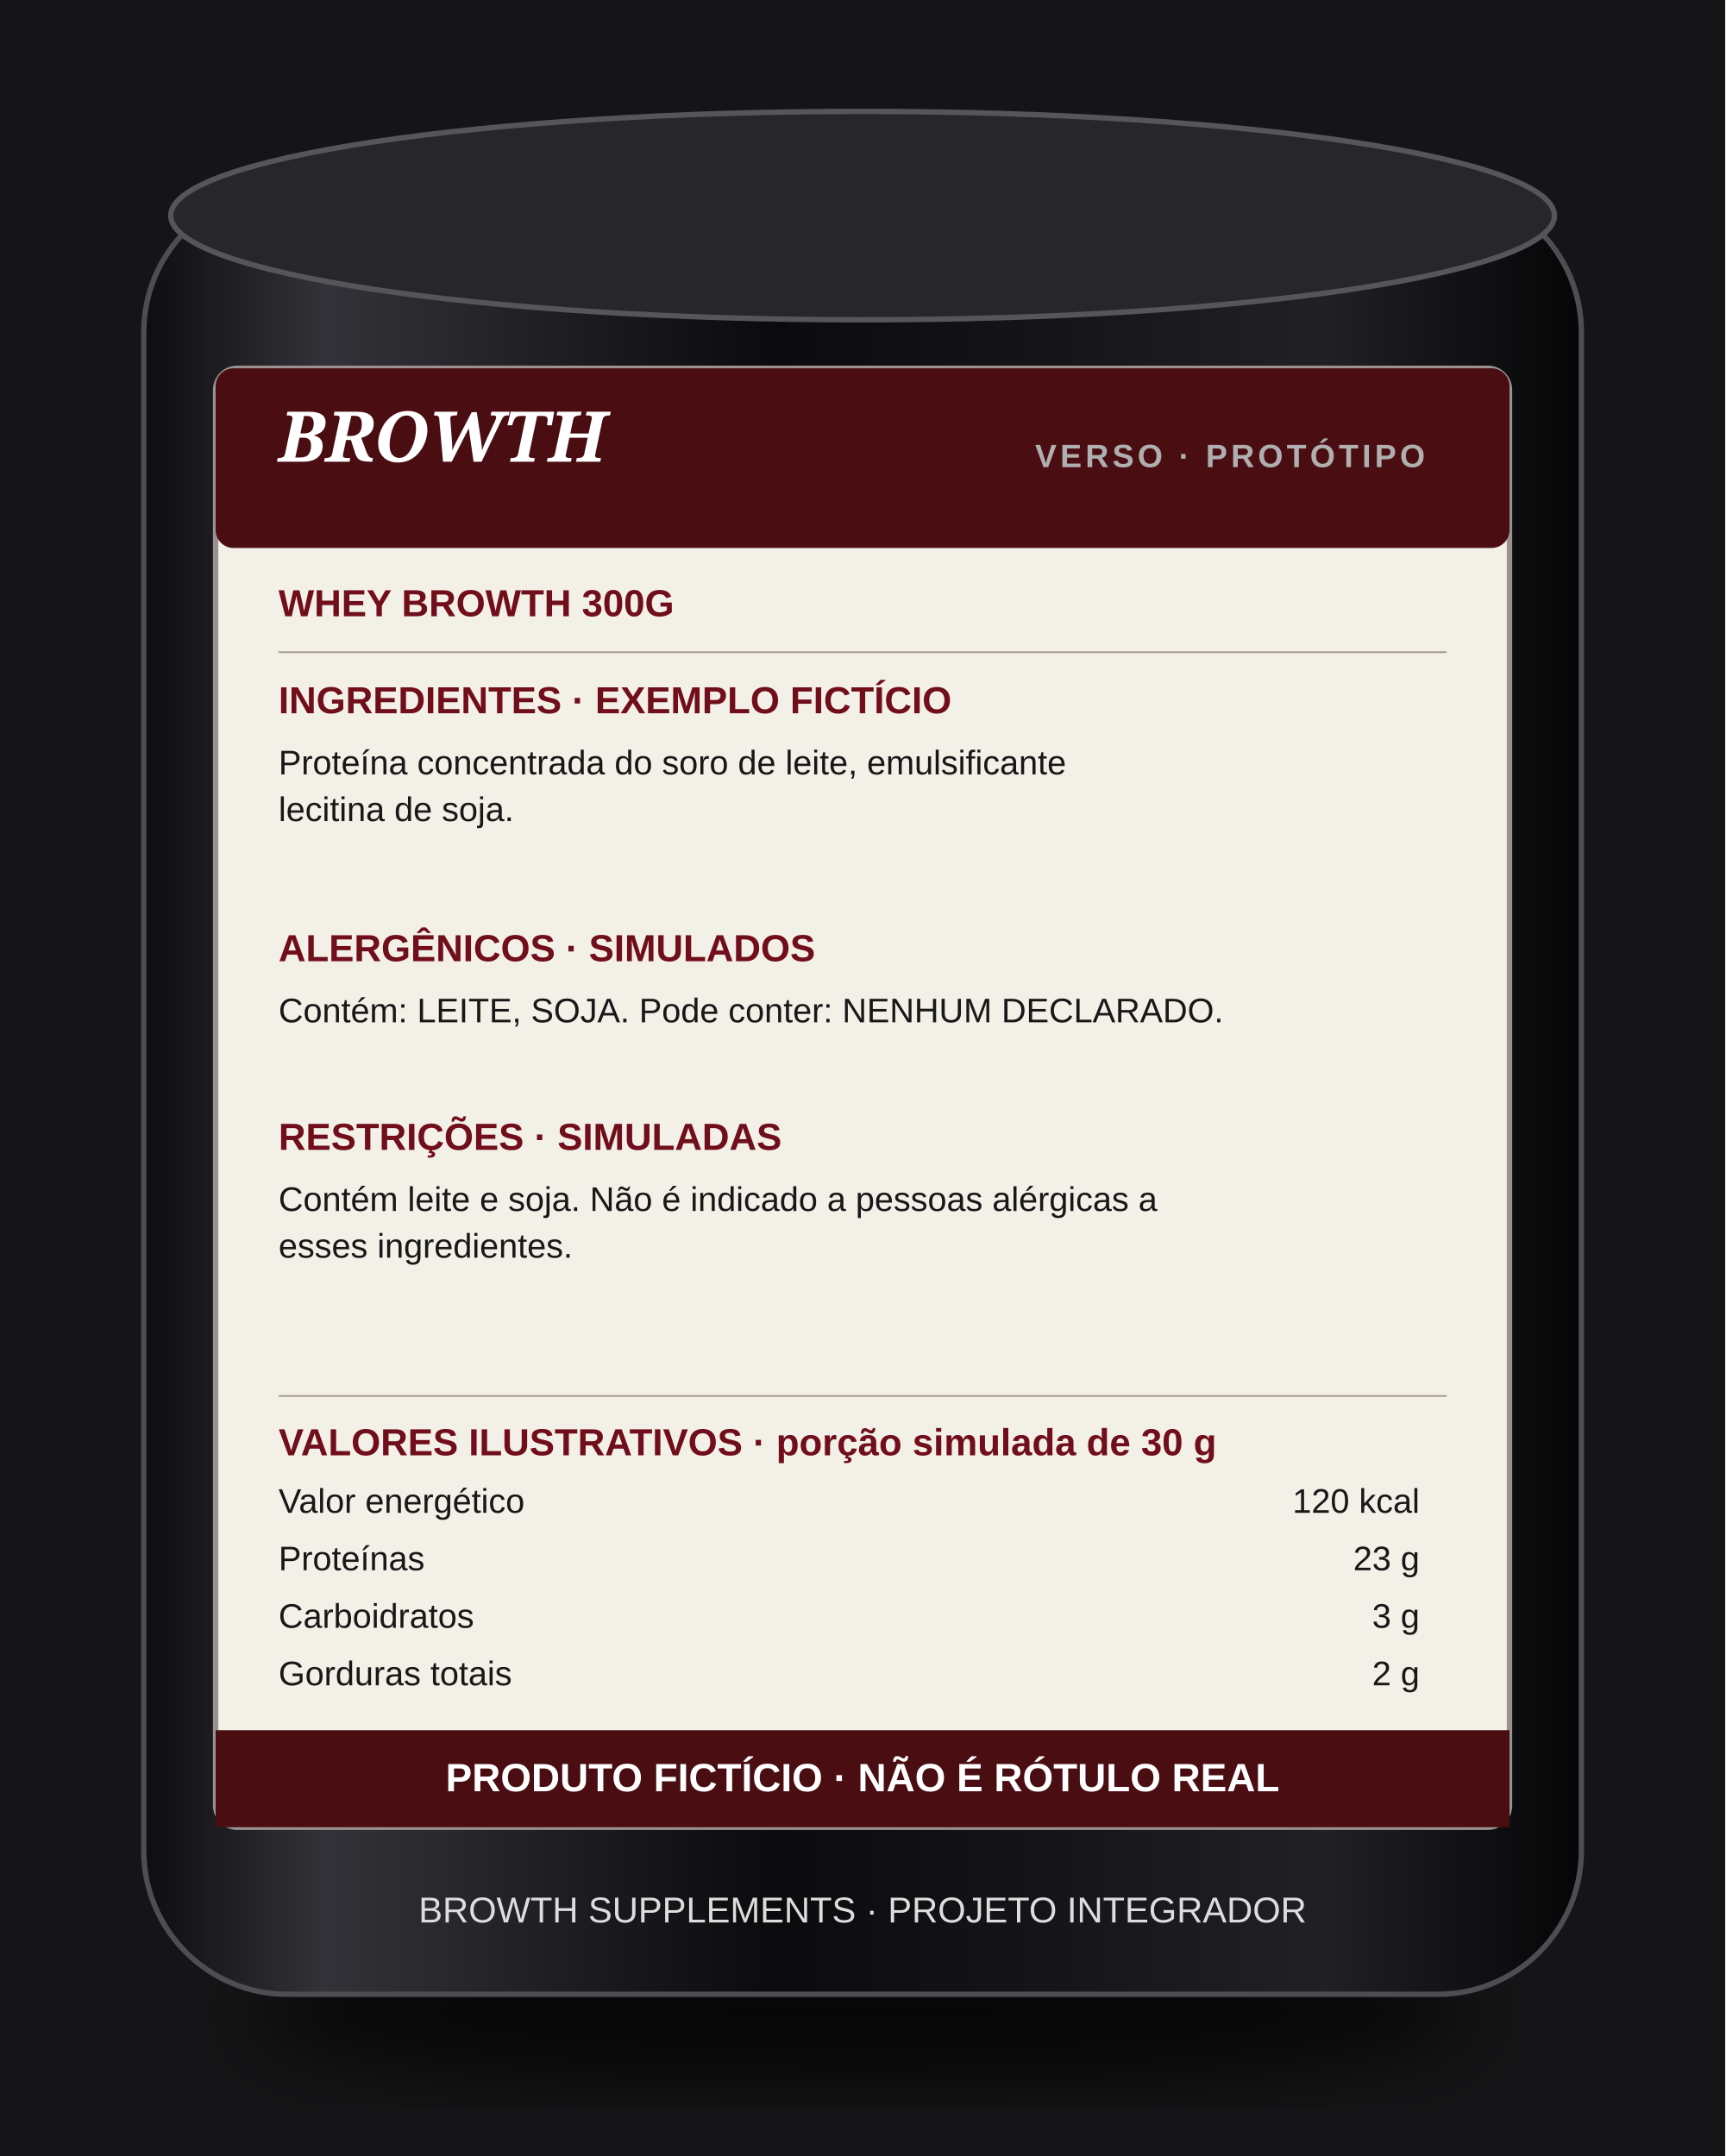
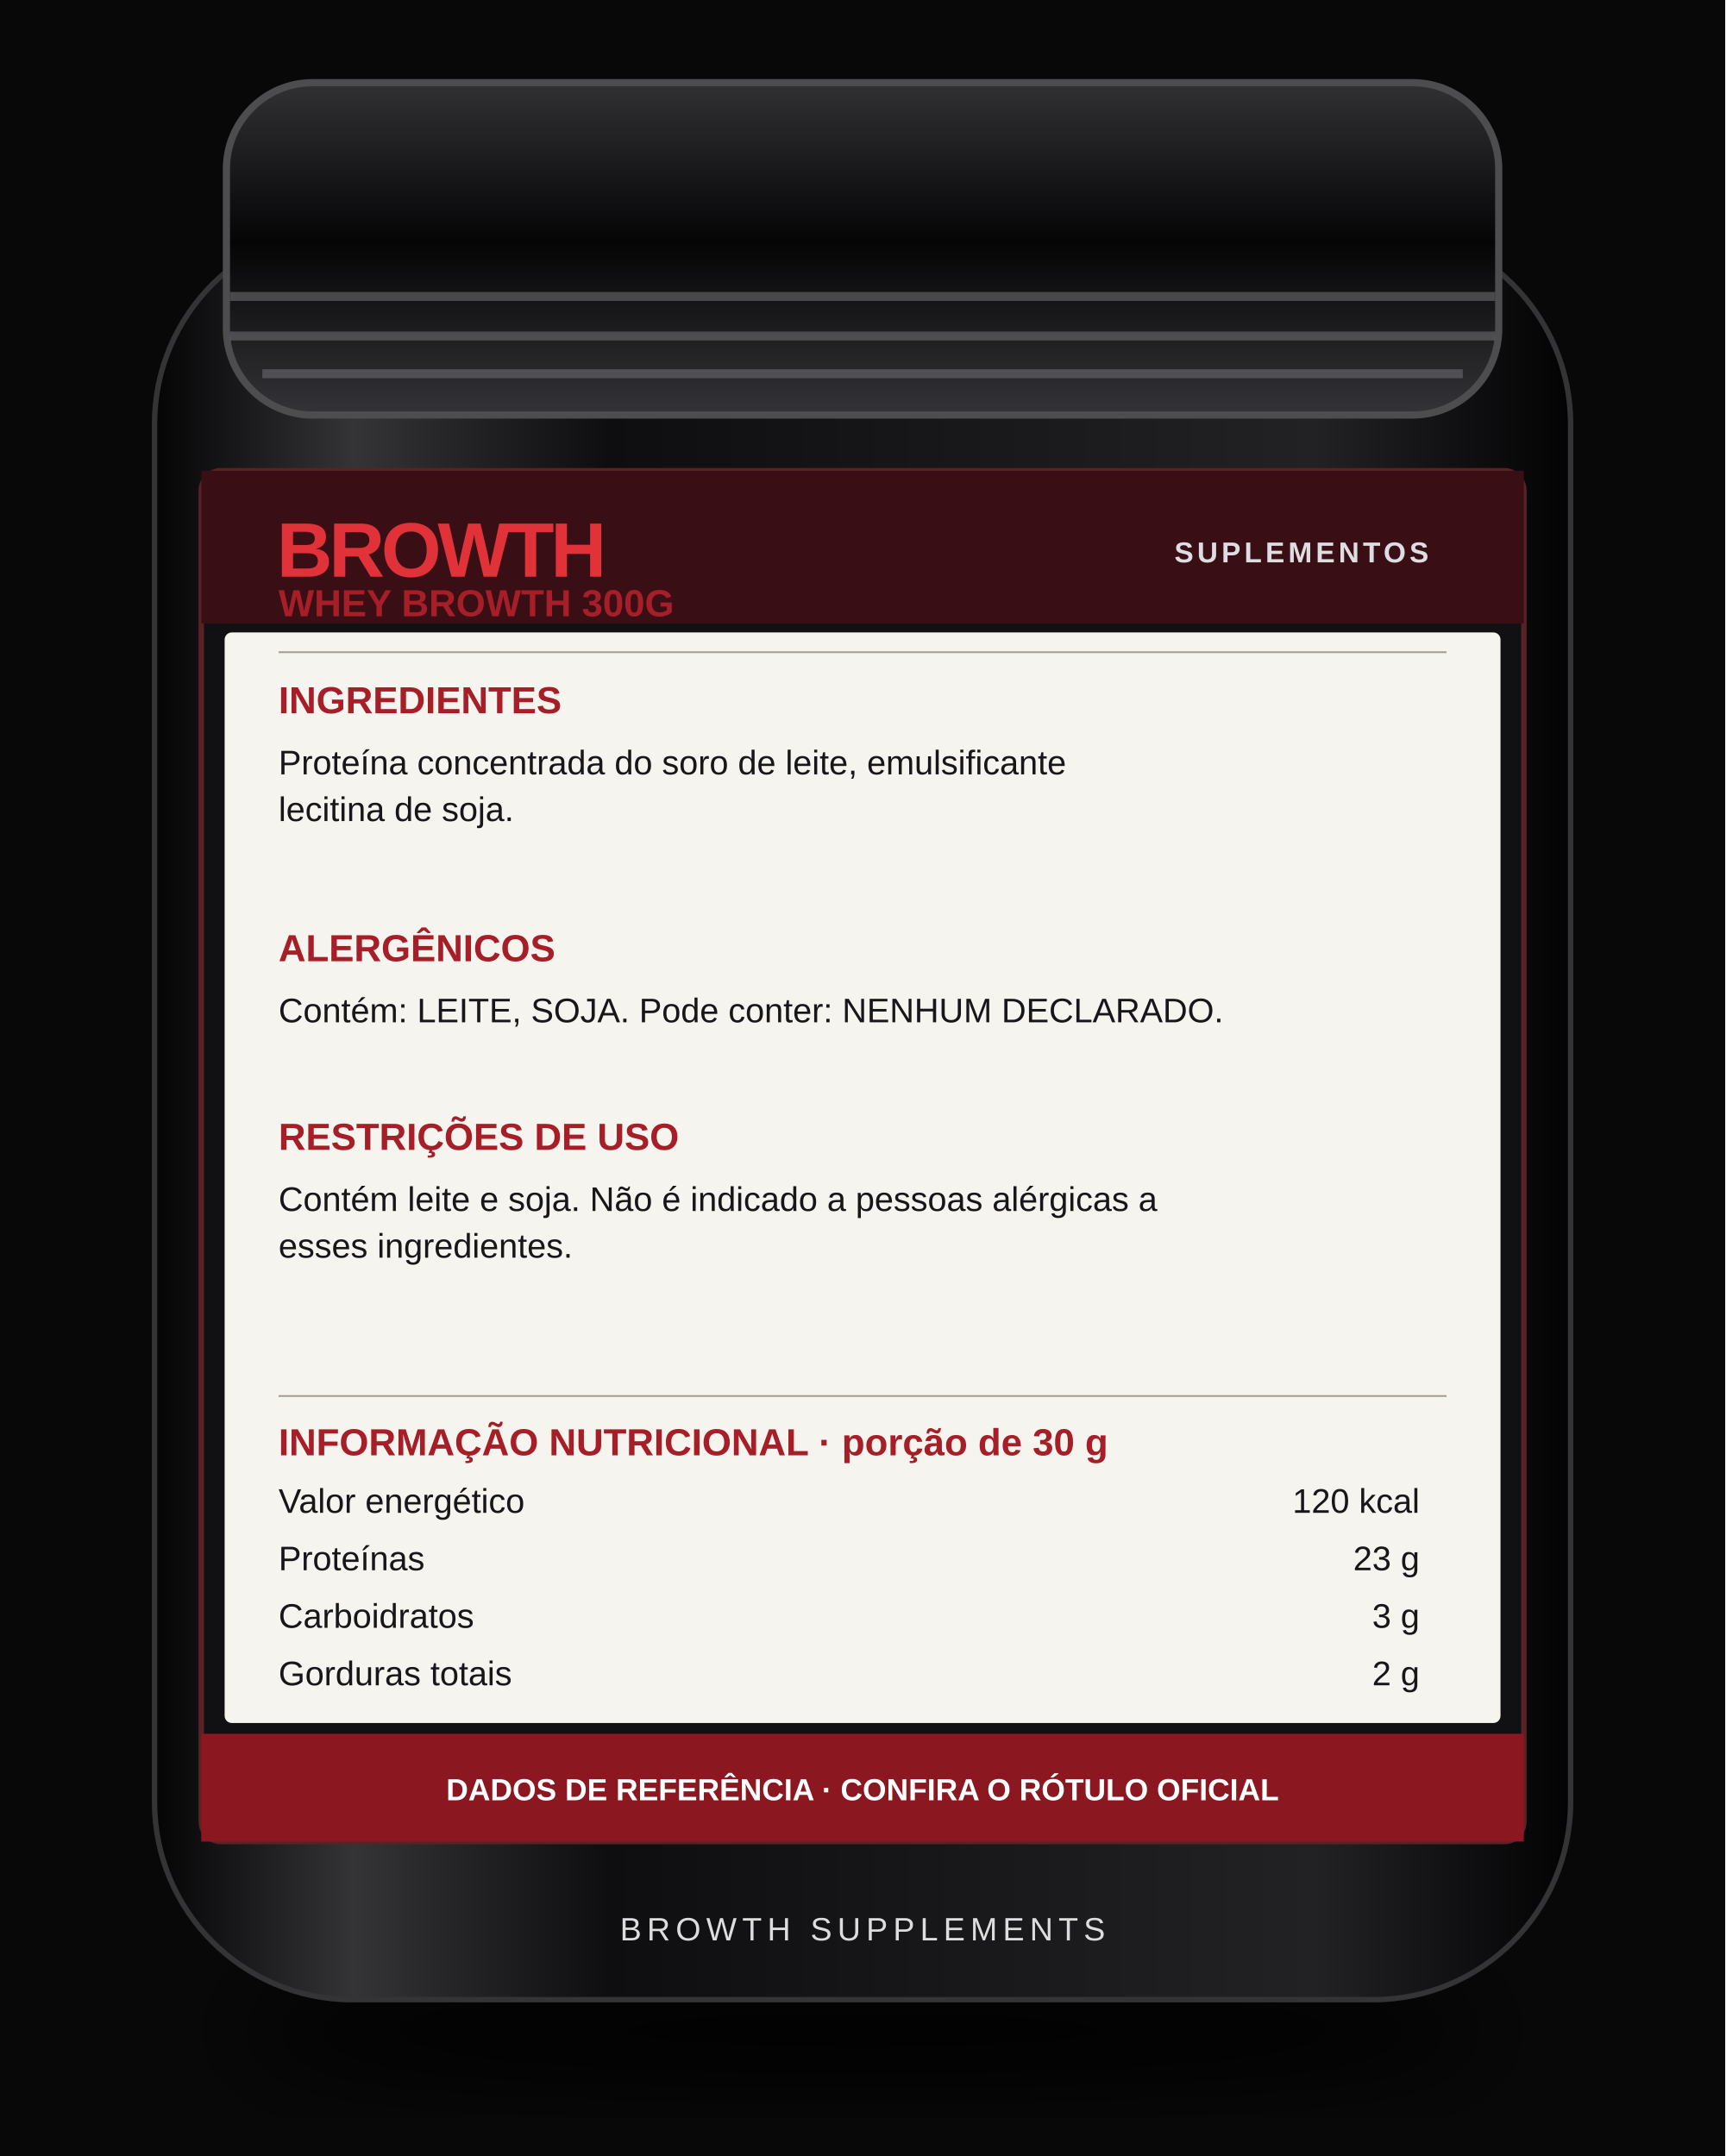
<svg xmlns="http://www.w3.org/2000/svg" width="960" height="1200" viewBox="0 0 960 1200" role="img" aria-label="Mockup ilustrativo do verso de WHEY BROWTH 300G">
  <defs>
    <linearGradient id="tub">
-       <stop stop-color="#0d0d10" />
-       <stop offset=".13" stop-color="#323238" />
-       <stop offset=".44" stop-color="#0b0b0e" />
-       <stop offset=".82" stop-color="#202025" />
-       <stop offset="1" stop-color="#050506" />
+       <stop stop-color="#050506" />
+       <stop offset=".14" stop-color="#343437" />
+       <stop offset=".32" stop-color="#0e0e10" />
+       <stop offset=".82" stop-color="#222225" />
+       <stop offset="1" stop-color="#030304" />
+     </linearGradient>
+     <linearGradient id="lid" x2="0" y2="1">
+       <stop stop-color="#313134" />
+       <stop offset=".48" stop-color="#050506" />
+       <stop offset="1" stop-color="#343438" />
    </linearGradient>
    <filter id="shadow">
-       <feGaussianBlur stdDeviation="20" />
+       <feGaussianBlur stdDeviation="26" />
    </filter>
  </defs>
-   <style>.body{font-family:Arial,sans-serif;fill:#181818}.head{font:700 21px Arial,sans-serif;fill:#710e1b}.meta{font:700 18px Arial,sans-serif;letter-spacing:2px;fill:#afafaf}</style>
-   <rect width="960" height="1200" fill="#151517" />
-   <ellipse cx="480" cy="1120" rx="340" ry="45" fill="#000" opacity=".65" filter="url(#shadow)" />
-   <rect x="80" y="105" width="800" height="1005" rx="80" fill="url(#tub)" stroke="#4d4d52" stroke-width="3" />
-   <ellipse cx="480" cy="120" rx="385" ry="58" fill="#26262b" stroke="#55555b" stroke-width="3" />
-   <rect x="120" y="205" width="720" height="812" rx="12" fill="#f3f0e8" stroke="#9a9290" stroke-width="3" />
-   <rect x="120" y="205" width="720" height="100" rx="10" fill="#4a0d12" />
-   <text x="155" y="257" fill="#fff" font-family="Georgia,serif" font-size="39" font-style="italic" font-weight="bold">BROWTH</text>
-   <text x="793" y="260" class="meta" text-anchor="end">VERSO · PROTÓTIPO</text>
+   <style>.body{font-family:Arial,sans-serif;fill:#171719}.head{font:700 21px Arial,sans-serif;fill:#a61e28}.meta{font:700 16px Arial,sans-serif;letter-spacing:2px;fill:#dedee0}</style>
+   <rect width="960" height="1200" fill="#080809" />
+   <ellipse cx="480" cy="1130" rx="350" ry="40" fill="#000" opacity=".8" filter="url(#shadow)" />
+   <rect x="86" y="126" width="788" height="987" rx="110" fill="url(#tub)" stroke="#343436" stroke-width="3" />
+   <rect x="126" y="46" width="708" height="185" rx="48" fill="url(#lid)" stroke="#4d4d50" stroke-width="4" />
+   <path d="M128 165h704M128 187h704M146 208h668" stroke="#66666a" stroke-opacity=".65" stroke-width="5" />
+   <rect x="112" y="262" width="736" height="763" rx="11" fill="#111113" stroke="#5a2227" stroke-width="3" />
+   <path d="M112 262h736v85H112z" fill="#390e14" />
+   <text x="154" y="321" fill="#e1323a" font-family="Arial,sans-serif" font-size="43" font-weight="900" letter-spacing="-2">BROWTH</text>
+   <text x="795" y="313" class="meta" text-anchor="end">SUPLEMENTOS</text>
+   <rect x="125" y="352" width="710" height="607" rx="4" fill="#f6f4ee" />
  <text x="155" y="343" class="head" font-size="27">WHEY BROWTH 300G</text>
  <line x1="155" y1="363" x2="805" y2="363" stroke="#a89d95" />
-   <text x="155" y="397" class="head">INGREDIENTES · EXEMPLO FICTÍCIO</text>
+   <text x="155" y="397" class="head">INGREDIENTES</text>
  <text x="155" y="431" class="body" font-size="19">Proteína concentrada do soro de leite, emulsificante</text>
  <text x="155" y="457" class="body" font-size="19">lecitina de soja.</text>
-   <text x="155" y="535" class="head">ALERGÊNICOS · SIMULADOS</text>
+   <text x="155" y="535" class="head">ALERGÊNICOS</text>
  <text x="155" y="569" class="body" font-size="19">Contém: LEITE, SOJA. Pode conter: NENHUM DECLARADO.</text>
-   <text x="155" y="640" class="head">RESTRIÇÕES · SIMULADAS</text>
+   <text x="155" y="640" class="head">RESTRIÇÕES DE USO</text>
  <text x="155" y="674" class="body" font-size="19">Contém leite e soja. Não é indicado a pessoas alérgicas a</text>
  <text x="155" y="700" class="body" font-size="19">esses ingredientes.</text>
  <line x1="155" y1="777" x2="805" y2="777" stroke="#a89d95" />
-   <text x="155" y="810" class="head">VALORES ILUSTRATIVOS · porção simulada de 30 g</text>
+   <text x="155" y="810" class="head">INFORMAÇÃO NUTRICIONAL · porção de 30 g</text>
  <text x="155" y="842" class="body" font-size="19">Valor energético</text>
  <text x="790" y="842" class="body" text-anchor="end" font-size="19">120 kcal</text>
  <text x="155" y="874" class="body" font-size="19">Proteínas</text>
  <text x="790" y="874" class="body" text-anchor="end" font-size="19">23 g</text>
  <text x="155" y="906" class="body" font-size="19">Carboidratos</text>
  <text x="790" y="906" class="body" text-anchor="end" font-size="19">3 g</text>
  <text x="155" y="938" class="body" font-size="19">Gorduras totais</text>
  <text x="790" y="938" class="body" text-anchor="end" font-size="19">2 g</text>
-   <rect x="120" y="963" width="720" height="54" fill="#4a0d12" />
-   <text x="480" y="997" fill="#fff" text-anchor="middle" font-family="Arial,sans-serif" font-size="22" font-weight="bold">PRODUTO FICTÍCIO · NÃO É RÓTULO REAL</text>
-   <text x="480" y="1070" fill="#ddd" text-anchor="middle" font-family="Arial,sans-serif" font-size="20">BROWTH SUPPLEMENTS · PROJETO INTEGRADOR</text>
+   <rect x="112" y="965" width="736" height="60" fill="#8b1720" />
+   <text x="480" y="1002" fill="#fff" text-anchor="middle" font-family="Arial,sans-serif" font-size="17" font-weight="bold">DADOS DE REFERÊNCIA · CONFIRA O RÓTULO OFICIAL</text>
+   <text x="480" y="1080" fill="#ddd" text-anchor="middle" font-family="Arial,sans-serif" font-size="18" letter-spacing="3">BROWTH SUPPLEMENTS</text>
</svg>
